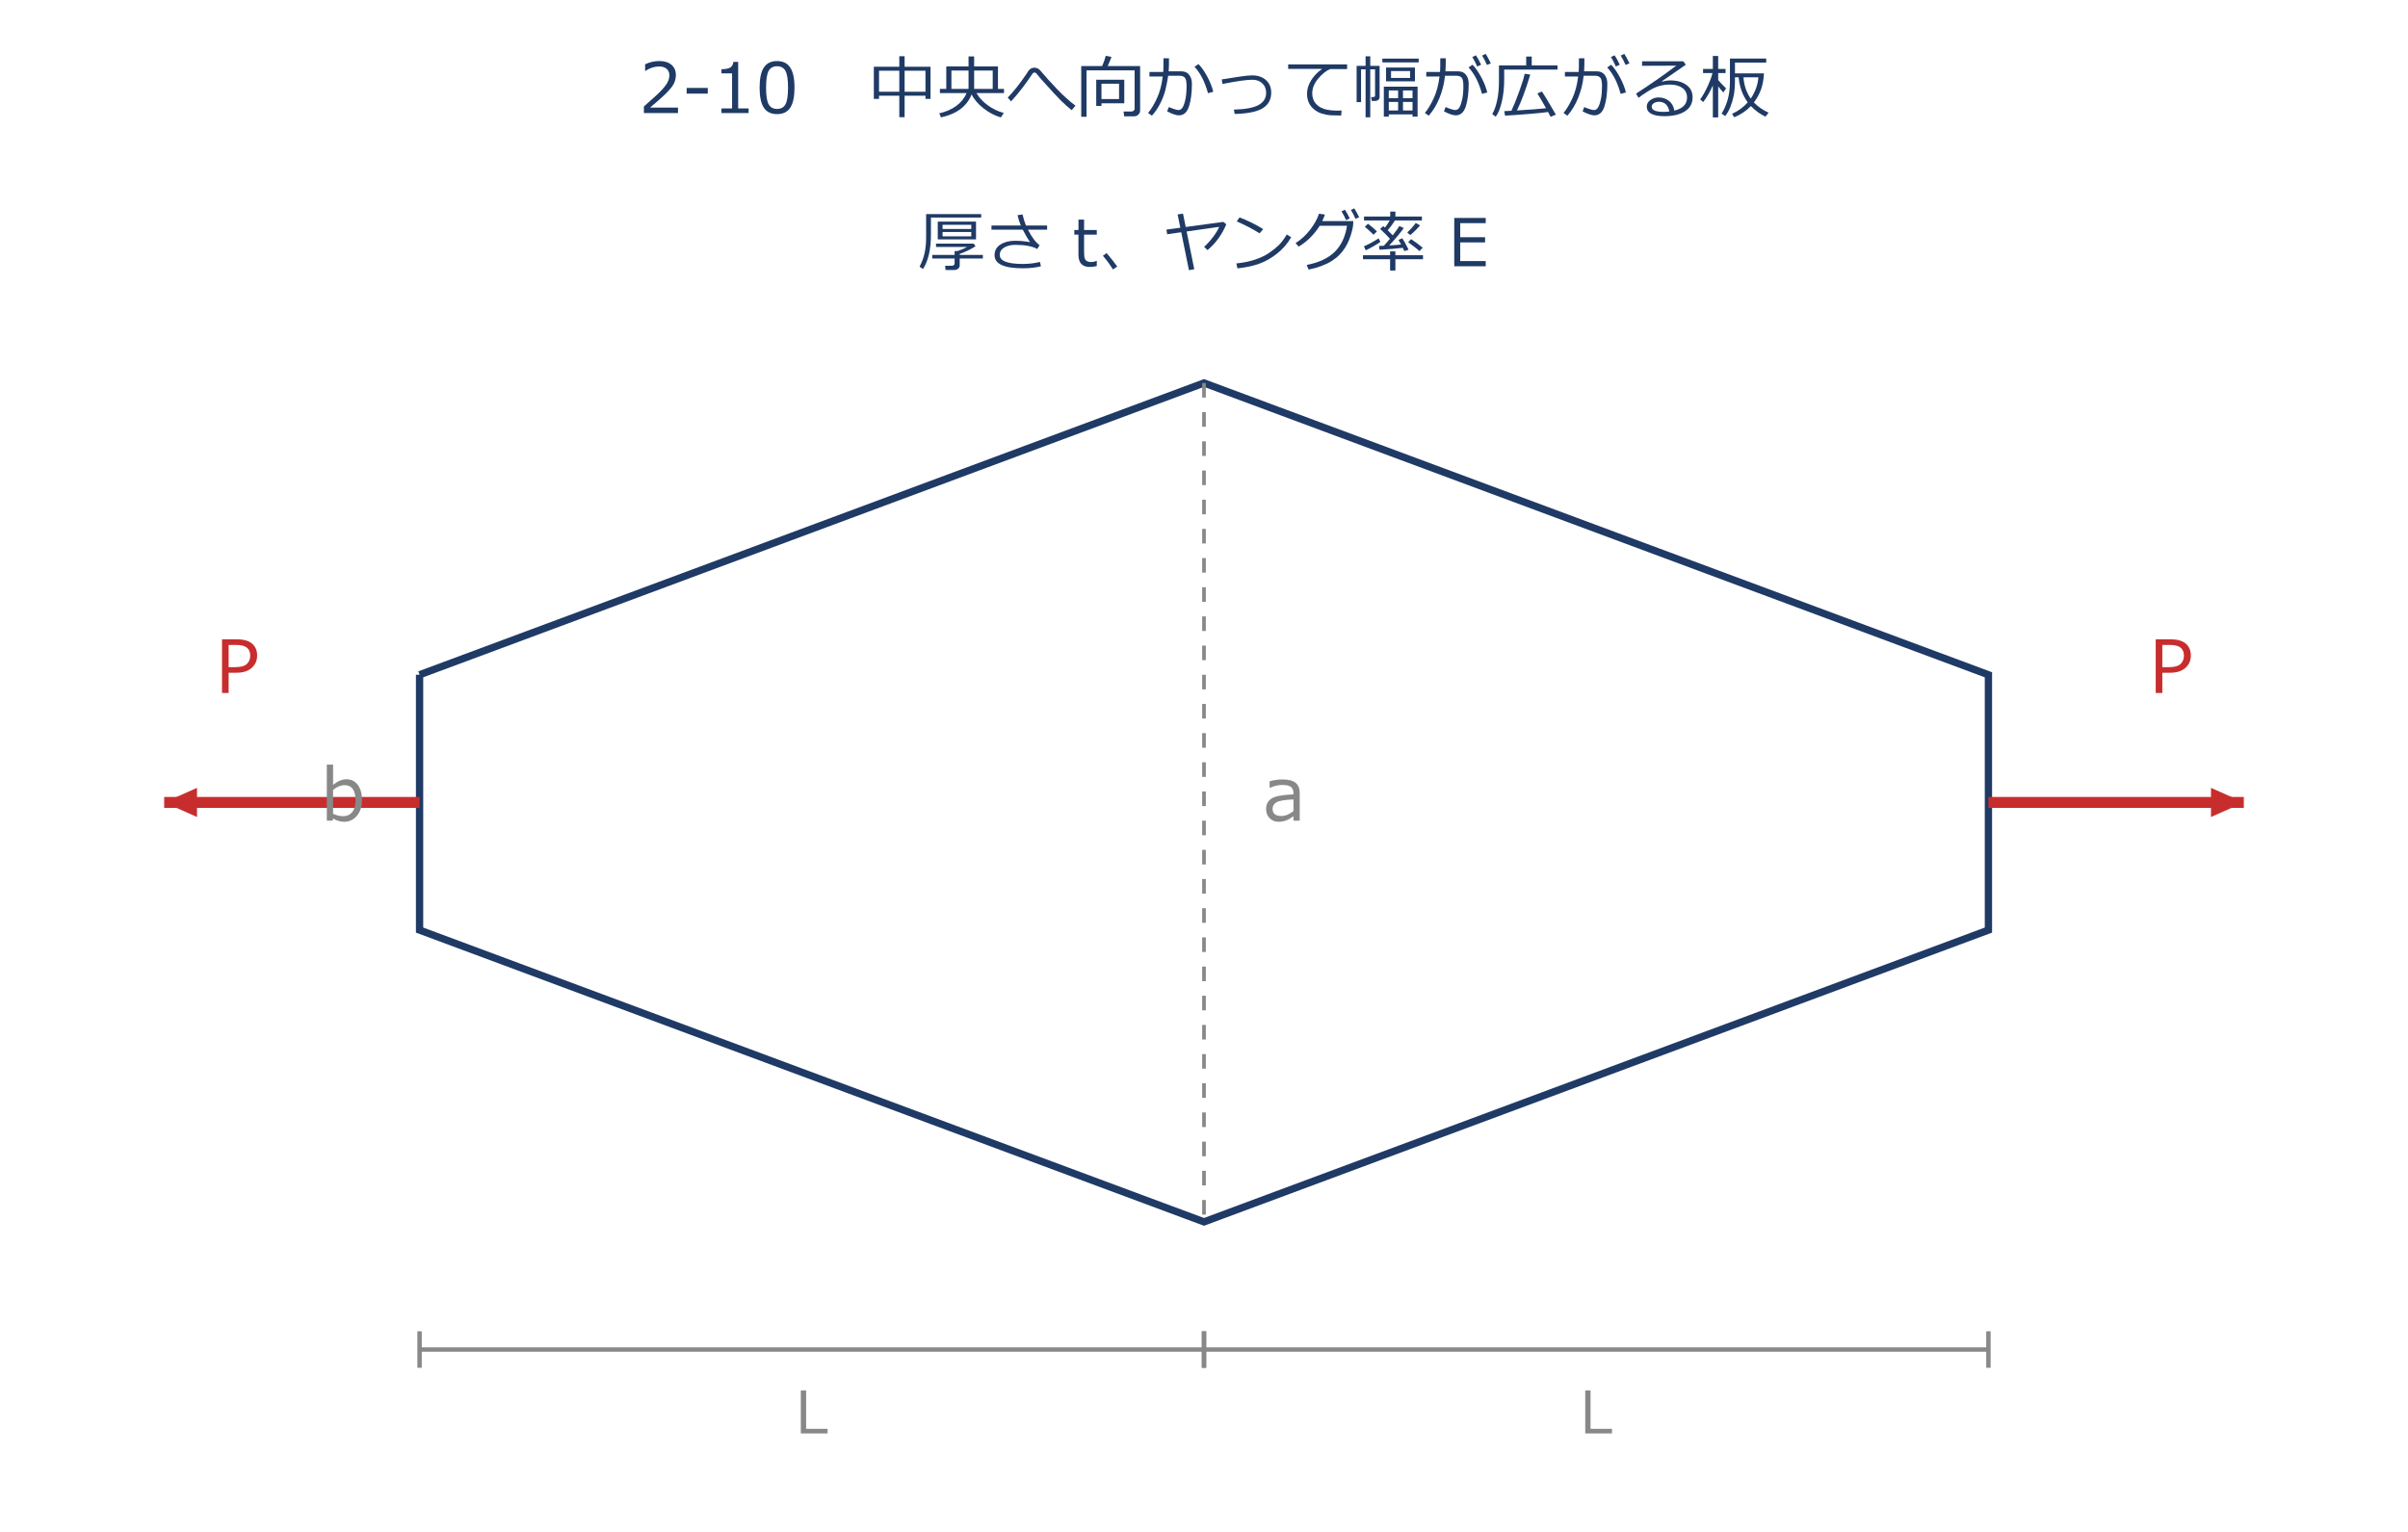
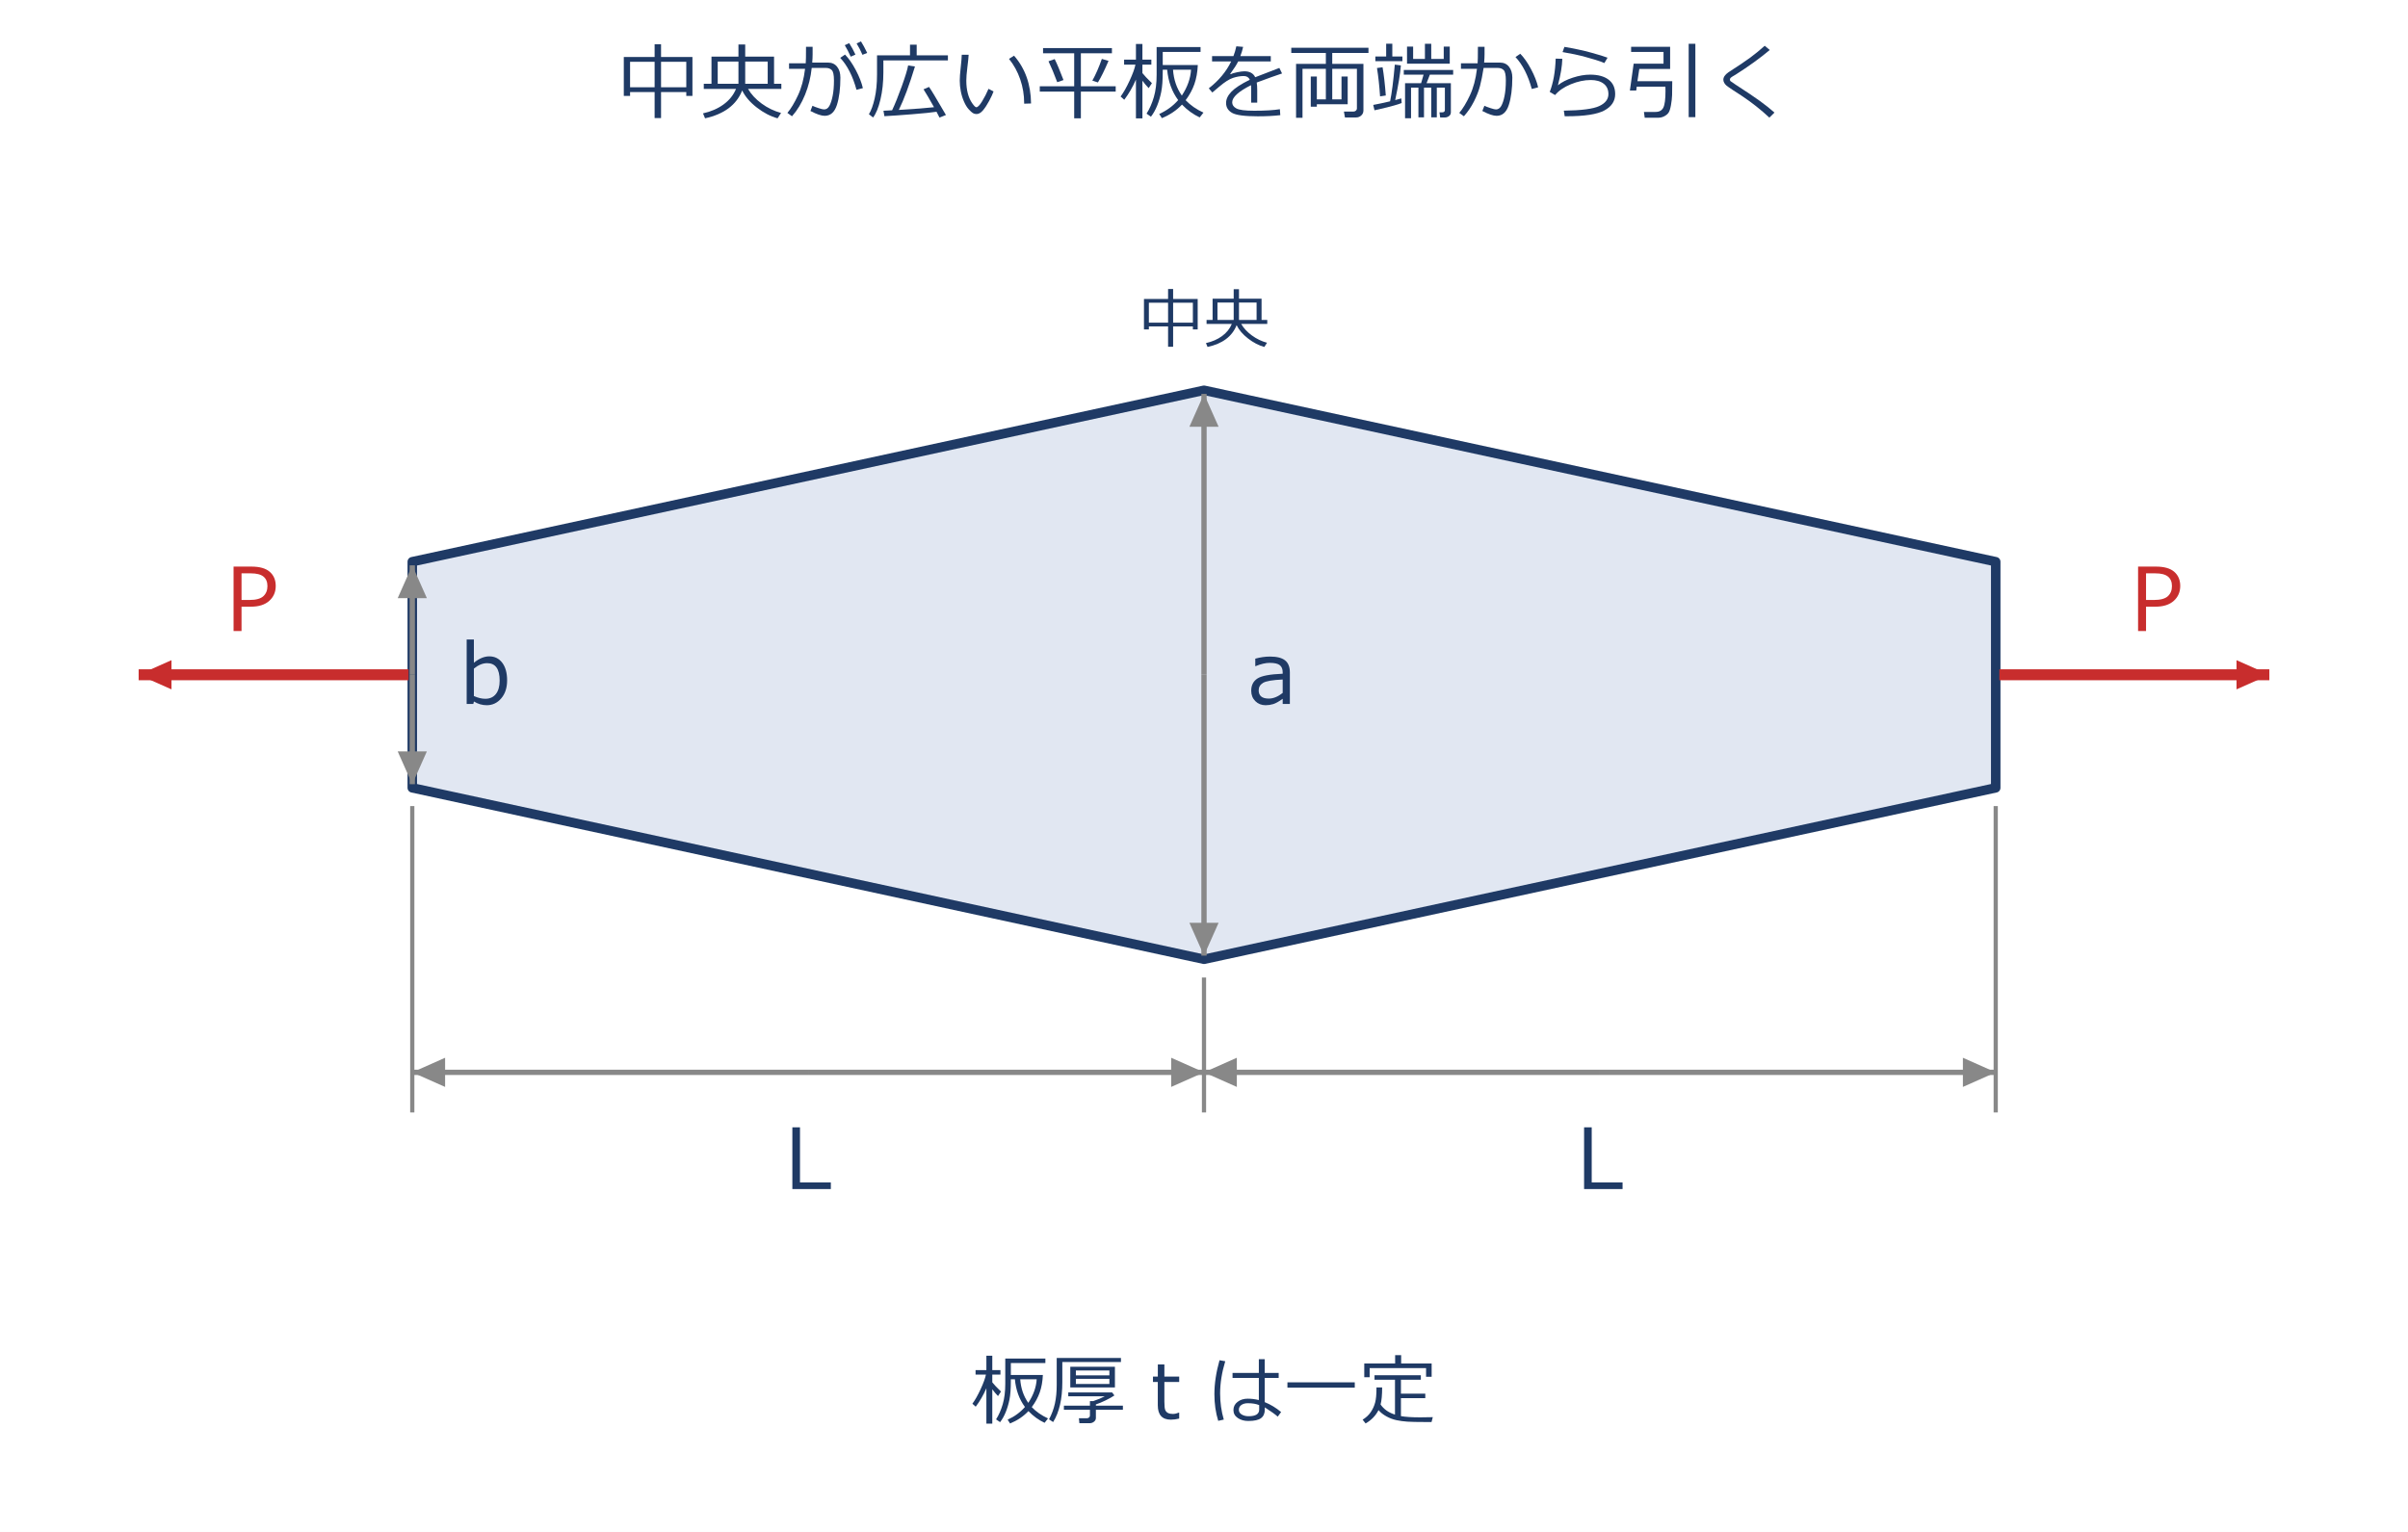
- <svg xmlns="http://www.w3.org/2000/svg" viewBox="0 0 660 420" width="660" height="420" role="img" data-style="cae-standard-v1" data-font="Meiryo" data-asset-key="s2TaperBarSetup" data-png-sha256="b010d56706ad2854867523912502843acb96ea98a5311e6595a9ce4d5091ff5f">
+ <svg xmlns="http://www.w3.org/2000/svg" viewBox="0 0 660 420" width="660" height="420" role="img" data-style="cae-standard-v1" data-font="Meiryo" data-asset-key="s2TaperBarSetup" data-png-sha256="223d06ae18df97a696bf32d3e50d067b07165877cfd186b6003e7d81172bd684">
  <rect width="660" height="420" fill="#FFFFFF" />
-   <g aria-label="2-10　中央へ向かって幅が広がる板" fill="#1F3A65">
-     <path d="M1154 0H146V195Q306 333 505.5 516.0Q705 699 802.0 838.0Q899 977 899 1116Q899 1239 817.5 1308.0Q736 1377 596 1377Q391 1377 193 1247H183V1442Q385 1538 601 1538Q829 1538 960.0 1427.5Q1091 1317 1091 1126Q1091 1024 1057.5 931.0Q1024 838 953.0 750.0Q882 662 783.0 563.0Q684 464 328 161H1154Z" transform="translate(175.124 31) scale(0.009277 -0.009277)" />
-     <path d="M762 575H138V743H762Z" transform="translate(186.925 31) scale(0.009277 -0.009277)" />
-     <path d="M1068 0H266V138H580V1174H266V1296Q450 1297 529.0 1348.5Q608 1400 618 1512H760V138H1068Z" transform="translate(195.274 31) scale(0.009277 -0.009277)" />
-     <path d="M637 -31Q371 -31 246.0 159.0Q121 349 121 752Q121 1155 246.5 1346.0Q372 1537 637 1537Q900 1537 1026.0 1345.5Q1152 1154 1152 754Q1152 350 1027.0 159.5Q902 -31 637 -31ZM637 1384Q466 1384 389.0 1248.5Q312 1113 312 752Q312 394 389.0 258.0Q466 122 637 122Q808 122 884.5 258.0Q961 394 961 754Q961 1107 885.0 1245.5Q809 1384 637 1384Z" transform="translate(207.075 31) scale(0.009277 -0.009277)" />
-     <path d="" transform="translate(218.876 31) scale(0.009277 -0.009277)" />
-     <path d="M1701 513H1085V-122H928V513H329V419H176V1369H928V1680H1085V1369H1851V419H1701ZM329 630H928V1252H329ZM1085 630H1701V1252H1085Z" transform="translate(237.876 31) scale(0.009277 -0.009277)" />
-     <path d="M926 1378V1674H1091V1378H1795V715H1973V590H1160Q1276 390 1493.5 231.0Q1711 72 1966 3L1881 -128Q1621 -56 1373.5 136.0Q1126 328 1017 552Q810 25 111 -128L61 -7Q351 57 562.0 210.5Q773 364 867 590H80V715H268V1378ZM926 715V1257H420V715ZM1091 1257V715H1640V1257Z" transform="translate(256.876 31) scale(0.009277 -0.009277)" />
-     <path d="M2036 219 1925 86Q1759 218 1605.0 371.5Q1451 525 1027 997L875 1178Q857 1198 829 1198Q793 1198 770 1169Q650 984 479.5 758.5Q309 533 135 346L35 457Q299 730 566 1124Q629 1226 657.0 1261.5Q685 1297 728.0 1319.0Q771 1341 826 1341Q925 1341 1002 1253Q1196 1020 1487.0 715.0Q1778 410 2036 219Z" transform="translate(275.876 31) scale(0.009277 -0.009277)" />
-     <path d="M1711 -97H1427L1410 47H1642Q1681 47 1708.5 70.0Q1736 93 1736 126V1263H316V-110H159V1390H779Q857 1575 882 1691L1053 1660Q1002 1519 940 1390H1899V78Q1899 3 1846.0 -47.0Q1793 -97 1711 -97ZM757 289V212H602V985H1431V289ZM1277 868H757V415H1277Z" transform="translate(294.876 31) scale(0.009277 -0.009277)" />
-     <path d="M703 1438Q703 1348 693 1233H1077Q1219 1233 1299.5 1131.5Q1380 1030 1381 866Q1380 462 1295.0 197.5Q1210 -67 997 -67Q873 -67 649 51L699 178Q751 153 848.0 121.0Q945 89 981 89Q1061 89 1109.5 172.5Q1158 256 1190.5 416.0Q1223 576 1223 798Q1223 996 1170.0 1049.0Q1117 1102 1028 1102H680Q640 847 593.0 665.0Q546 483 444.5 283.0Q343 83 199 -78L86 4Q217 158 345.5 432.5Q474 707 518 1081H127V1215H534Q541 1285 541 1618H703ZM2011 629 1856 588Q1719 1089 1458 1368L1575 1448Q1713 1307 1838.5 1070.5Q1964 834 2011 629Z" transform="translate(313.876 31) scale(0.009277 -0.009277)" />
-     <path d="M596 -27 574 102Q1088 116 1307.0 241.0Q1526 366 1526 598Q1526 773 1412.5 879.0Q1299 985 1118 985Q866 985 236 860L215 995L704 1071Q981 1114 1112 1114Q1364 1114 1520.0 975.5Q1676 837 1676 601Q1676 303 1429.5 146.0Q1183 -11 596 -27Z" transform="translate(332.876 31) scale(0.009277 -0.009277)" />
-     <path d="M1870 1301H1369Q1186 1223 1013.0 1015.5Q840 808 840 584Q840 411 932.0 295.5Q1024 180 1177.5 126.5Q1331 73 1586 73Q1644 73 1706 76L1696 -72H1691Q1506 -72 1384.5 -65.5Q1263 -59 1127.5 -16.5Q992 26 889.0 113.0Q786 200 736.0 314.0Q686 428 686 572Q686 773 809.0 970.5Q932 1168 1132 1305H129V1438H1870Z" transform="translate(351.876 31) scale(0.009277 -0.009277)" />
-     <path d="M368 -124V1292H234V323H103V1396H368V1678H506V1396H782V471Q782 420 743.5 389.0Q705 358 644 358H552L529 473H592Q648 473 648 521V1292H506V-124ZM863 1497V1609H1937V1497ZM972 937V1346H1826V937ZM1684 1242H1120V1039H1684ZM1755 -39H1053V-106H907V780H1904V-106H1755ZM1755 438V669H1473V438ZM1329 669H1053V438H1329ZM1053 76H1329V329H1053ZM1473 76H1755V329H1473Z" transform="translate(370.876 31) scale(0.009277 -0.009277)" />
-     <path d="M688 1438Q688 1348 679 1233H1063Q1205 1233 1285.5 1131.5Q1366 1030 1366 866Q1366 463 1281.0 198.0Q1196 -67 983 -67Q859 -67 635 51L684 178Q738 152 834.5 120.5Q931 89 967 89Q1049 88 1097.5 175.5Q1146 263 1177.5 421.5Q1209 580 1209 798Q1209 997 1155.5 1049.5Q1102 1102 1014 1102H666Q631 762 504.5 450.0Q378 138 185 -78L72 4Q202 158 330.5 432.5Q459 707 504 1081H113V1215H520Q527 1285 527 1618H688ZM1915 609 1759 568Q1623 1069 1362 1348L1479 1428Q1616 1288 1742.0 1049.5Q1868 811 1915 609ZM2020 1469 1905 1422Q1838 1577 1762 1699L1868 1750Q1937 1643 2020 1469ZM1733 1428 1618 1377Q1546 1538 1473 1657L1581 1707Q1668 1572 1733 1428Z" transform="translate(389.876 31) scale(0.009277 -0.009277)" />
-     <path d="M367 1286V995Q367 631 295.5 331.5Q224 32 116 -108L14 -28Q97 106 154.5 357.5Q212 609 212 943V1409H1017V1670H1180V1409H1942V1286ZM392 -76 369 57Q400 58 580 68Q689 299 817.5 657.5Q946 1016 971 1162L1138 1137Q929 451 744 77Q1346 113 1603 143Q1430 452 1347 580L1482 638Q1555 537 1894 -47L1737 -110Q1720 -71 1664 32Q1501 6 1067.0 -29.0Q633 -64 392 -76Z" transform="translate(408.876 31) scale(0.009277 -0.009277)" />
-     <path d="M688 1438Q688 1348 679 1233H1063Q1205 1233 1285.5 1131.5Q1366 1030 1366 866Q1366 463 1281.0 198.0Q1196 -67 983 -67Q859 -67 635 51L684 178Q738 152 834.5 120.5Q931 89 967 89Q1049 88 1097.5 175.5Q1146 263 1177.5 421.5Q1209 580 1209 798Q1209 997 1155.5 1049.5Q1102 1102 1014 1102H666Q631 762 504.5 450.0Q378 138 185 -78L72 4Q202 158 330.5 432.5Q459 707 504 1081H113V1215H520Q527 1285 527 1618H688ZM1915 609 1759 568Q1623 1069 1362 1348L1479 1428Q1616 1288 1742.0 1049.5Q1868 811 1915 609ZM2020 1469 1905 1422Q1838 1577 1762 1699L1868 1750Q1937 1643 2020 1469ZM1733 1428 1618 1377Q1546 1538 1473 1657L1581 1707Q1668 1572 1733 1428Z" transform="translate(427.876 31) scale(0.009277 -0.009277)" />
-     <path d="M1298 73Q1673 163 1673 459Q1673 642 1535.0 742.0Q1397 842 1167 842Q1009 842 858.5 802.0Q708 762 512.5 639.0Q317 516 240 451L166 574Q775 967 1356 1401L344 1397V1530H1565L1635 1428L930 940L938 928Q1060 965 1181 965Q1468 965 1652.5 833.0Q1837 701 1837 468Q1837 195 1611.0 51.5Q1385 -92 1005 -92Q483 -92 483 195Q483 308 591.0 385.0Q699 462 828 462Q1009 462 1138.0 361.0Q1267 260 1298 73ZM1151 47Q1093 334 839 334Q758 334 693.5 294.0Q629 254 629 188Q629 35 983 35Q1060 35 1151 47Z" transform="translate(446.876 31) scale(0.009277 -0.009277)" />
-     <path d="M102 325 13 404Q119 547 232.0 791.0Q345 1035 375 1183H98V1304H387V1687H545V1304H763V1183H545V976Q609 893 777 730L698 609Q613 697 545 790V-129H387V818Q267 542 102 325ZM1600 314Q1774 131 2035 11L1943 -106Q1705 5 1511 207Q1312 -4 1020 -124L955 -22Q1230 102 1418 317Q1190 624 1149 1058H1041V1014Q1041 696 1004.0 515.5Q967 335 904.5 180.5Q842 26 753 -89L646 -14Q756 158 824.0 390.0Q892 622 892 937V1612H1964V1492H1041V1173H1897Q1885 911 1813.5 707.0Q1742 503 1600 314ZM1507 427Q1712 738 1732 1058H1292Q1317 698 1507 427Z" transform="translate(465.876 31) scale(0.009277 -0.009277)" />
+   <g aria-label="中央が広い平板を両端から引く" fill="#1F3A65">
+     <path d="M1701 513H1085V-122H928V513H329V419H176V1369H928V1680H1085V1369H1851V419H1701ZM329 630H928V1252H329ZM1085 630H1701V1252H1085Z" transform="translate(169.000 31) scale(0.01123 -0.01123)" />
+     <path d="M926 1378V1674H1091V1378H1795V715H1973V590H1160Q1276 390 1493.5 231.0Q1711 72 1966 3L1881 -128Q1621 -56 1373.5 136.0Q1126 328 1017 552Q810 25 111 -128L61 -7Q351 57 562.0 210.5Q773 364 867 590H80V715H268V1378ZM926 715V1257H420V715ZM1091 1257V715H1640V1257Z" transform="translate(192.000 31) scale(0.01123 -0.01123)" />
+     <path d="M688 1438Q688 1348 679 1233H1063Q1205 1233 1285.5 1131.5Q1366 1030 1366 866Q1366 463 1281.0 198.0Q1196 -67 983 -67Q859 -67 635 51L684 178Q738 152 834.5 120.5Q931 89 967 89Q1049 88 1097.5 175.5Q1146 263 1177.5 421.5Q1209 580 1209 798Q1209 997 1155.5 1049.5Q1102 1102 1014 1102H666Q631 762 504.5 450.0Q378 138 185 -78L72 4Q202 158 330.5 432.5Q459 707 504 1081H113V1215H520Q527 1285 527 1618H688ZM1915 609 1759 568Q1623 1069 1362 1348L1479 1428Q1616 1288 1742.0 1049.5Q1868 811 1915 609ZM2020 1469 1905 1422Q1838 1577 1762 1699L1868 1750Q1937 1643 2020 1469ZM1733 1428 1618 1377Q1546 1538 1473 1657L1581 1707Q1668 1572 1733 1428Z" transform="translate(215.000 31) scale(0.01123 -0.01123)" />
+     <path d="M367 1286V995Q367 631 295.5 331.5Q224 32 116 -108L14 -28Q97 106 154.5 357.5Q212 609 212 943V1409H1017V1670H1180V1409H1942V1286ZM392 -76 369 57Q400 58 580 68Q689 299 817.5 657.5Q946 1016 971 1162L1138 1137Q929 451 744 77Q1346 113 1603 143Q1430 452 1347 580L1482 638Q1555 537 1894 -47L1737 -110Q1720 -71 1664 32Q1501 6 1067.0 -29.0Q633 -64 392 -76Z" transform="translate(238.000 31) scale(0.01123 -0.01123)" />
+     <path d="M1008 528Q974 433 900.5 296.0Q827 159 750.5 67.5Q674 -24 592 -24Q542 -24 503.0 0.0Q464 24 401.0 93.0Q338 162 285.5 282.5Q233 403 208.0 535.0Q183 667 183 792Q183 904 206 1109Q230 1324 232 1423H400Q396 1333 368 1109Q343 909 343 793Q343 619 379.5 480.5Q416 342 485.5 242.0Q555 142 587 142Q639 142 727.0 284.5Q815 427 885 592ZM1923 234 1755 229V247Q1755 543 1659.0 823.0Q1563 1103 1385 1323L1508 1401Q1916 934 1923 234Z" transform="translate(261.000 31) scale(0.01123 -0.01123)" />
+     <path d="M88 524V654H928V1460H168V1587H1849V1460H1091V654H1941V524H1091V-128H928V524ZM1507 748 1371 792Q1494 1011 1603 1322L1766 1274Q1618 928 1507 748ZM514 754Q402 1055 301 1264L452 1318Q534 1155 667 806Z" transform="translate(284.000 31) scale(0.01123 -0.01123)" />
+     <path d="M102 325 13 404Q119 547 232.0 791.0Q345 1035 375 1183H98V1304H387V1687H545V1304H763V1183H545V976Q609 893 777 730L698 609Q613 697 545 790V-129H387V818Q267 542 102 325ZM1600 314Q1774 131 2035 11L1943 -106Q1705 5 1511 207Q1312 -4 1020 -124L955 -22Q1230 102 1418 317Q1190 624 1149 1058H1041V1014Q1041 696 1004.0 515.5Q967 335 904.5 180.5Q842 26 753 -89L646 -14Q756 158 824.0 390.0Q892 622 892 937V1612H1964V1492H1041V1173H1897Q1885 911 1813.5 707.0Q1742 503 1600 314ZM1507 427Q1712 738 1732 1058H1292Q1317 698 1507 427Z" transform="translate(307.000 31) scale(0.01123 -0.01123)" />
+     <path d="M1299 254H1151V582Q1151 640 1148 681Q688 450 688 262Q688 168 791.0 112.5Q894 57 1225 57Q1618 57 1852 94L1862 -51Q1624 -79 1312 -79Q831 -79 685.0 5.0Q539 89 539 245Q538 384 667.5 520.0Q797 656 1118 814Q1077 904 971 904Q851 904 712.5 860.5Q574 817 369 642L203 502L117 604Q483 888 663 1260H197V1390H718Q764 1509 789 1630L955 1616Q930 1501 887 1390H1630V1260H834Q778 1145 639 956L654 948Q693 973 808.0 996.5Q923 1020 985 1020Q1179 1020 1250 875L1839 1102L1905 967Q1697 899 1287 746Q1299 671 1299 557Z" transform="translate(330.000 31) scale(0.01123 -0.01123)" />
+     <path d="M706 215V156H558V892H706V334H926V1080H356V-115H199V1201H926V1468H82V1594H1966V1468H1082V1201H1843V64Q1843 -10 1790.0 -58.5Q1737 -107 1663 -107H1392L1367 37H1601Q1634 37 1659.0 59.0Q1684 81 1684 110V1080H1082V334H1308V892H1459V215Z" transform="translate(353.000 31) scale(0.01123 -0.01123)" />
+     <path d="M86 1267V1382H350V1693H500V1382H746V1267ZM859 1206V1622H1008V1321H1296V1691H1450V1321H1755V1622H1902V1206ZM65 68 34 199Q214 232 446 287Q508 584 561 1183L709 1164Q686 862 570 317Q653 338 719 358L728 245Q658 217 541.5 184.5Q425 152 374 140ZM201 408Q176 786 126 1100L262 1118Q309 850 341 429ZM1137 -104V621H957V-127H811V730H1203L1263 937H780V1052H1985V937H1416L1336 730H1929V20Q1929 -40 1883.0 -74.0Q1837 -108 1778 -108H1668L1651 18H1716Q1783 18 1783 76V621H1586V-104H1450V621H1273V-104Z" transform="translate(376.000 31) scale(0.01123 -0.01123)" />
+     <path d="M703 1438Q703 1348 693 1233H1077Q1219 1233 1299.5 1131.5Q1380 1030 1381 866Q1380 462 1295.0 197.5Q1210 -67 997 -67Q873 -67 649 51L699 178Q751 153 848.0 121.0Q945 89 981 89Q1061 89 1109.5 172.5Q1158 256 1190.5 416.0Q1223 576 1223 798Q1223 996 1170.0 1049.0Q1117 1102 1028 1102H680Q640 847 593.0 665.0Q546 483 444.5 283.0Q343 83 199 -78L86 4Q217 158 345.5 432.5Q474 707 518 1081H127V1215H534Q541 1285 541 1618H703ZM2011 629 1856 588Q1719 1089 1458 1368L1575 1448Q1713 1307 1838.5 1070.5Q1964 834 2011 629Z" transform="translate(399.000 31) scale(0.01123 -0.01123)" />
+     <path d="M1657 1352 1579 1221Q1506 1255 1359.5 1300.5Q1213 1346 1052.5 1388.5Q892 1431 559 1489L604 1616Q968 1555 1258.0 1475.0Q1548 1395 1657 1352ZM611 -78 590 59Q1232 67 1455.0 171.5Q1678 276 1678 463Q1678 628 1561.5 717.5Q1445 807 1248 807Q1012 807 760.5 703.5Q509 600 377 440L246 516Q376 850 391 1329L553 1325Q546 1055 445 678Q582 791 808.5 864.5Q1035 938 1231 938Q1521 938 1682.0 816.0Q1843 694 1843 463Q1843 207 1580.5 64.5Q1318 -78 656 -78Z" transform="translate(422.000 31) scale(0.01123 -0.01123)" />
+     <path d="M1589 -100V1691H1752V-100ZM516 -114 497 28H779Q918 28 970.5 133.5Q1023 239 1023 538Q1023 554 1021 644H321L309 550H154L246 1206H975V1492H184V1618H1136V1077H384L338 778H1188Q1188 551 1184.0 438.0Q1180 325 1156.5 193.0Q1133 61 1098.5 10.5Q1064 -40 995.0 -77.0Q926 -114 839 -114Z" transform="translate(445.000 31) scale(0.01123 -0.01123)" />
+     <path d="M1635 12 1510 -111Q1203 177 826 428Q757 471 626.0 557.5Q495 644 461.5 673.0Q428 702 407.5 739.0Q387 776 387 814Q387 908 510 995Q866 1223 1044.0 1354.5Q1222 1486 1397 1643L1520 1540Q1162 1240 686 938Q593 885 570.0 865.0Q547 845 547 818Q547 794 561.5 780.0Q576 766 683 696Q1085 436 1281.0 294.0Q1477 152 1635 12Z" transform="translate(468.000 31) scale(0.01123 -0.01123)" />
  </g>
-   <path d="M115.000 185.000 L330.000 105.000 L545.000 185.000 L545.000 255.000 L330.000 335.000 L115.000 255.000 L115.000 185.000" fill="none" stroke="#1F3A65" stroke-width="2" />
-   <path d="M115.000 220.000 L45.000 220.000" fill="none" stroke="#C82D2D" stroke-width="3" />
-   <path d="M45 220 L54.0 216.0 L54.0 224.0 Z" fill="#C82D2D" />
-   <path d="M545.000 220.000 L615.000 220.000" fill="none" stroke="#C82D2D" stroke-width="3" />
-   <path d="M615 220 L606.0 224.0 L606.0 216.0 Z" fill="#C82D2D" />
+   <polygon points="113.00,154.00 330.00,107.00 547.00,154.00 547.00,216.00 330.00,263.00 113.00,216.00 113.00,154.00" fill="#E1E7F2" stroke="#1F3A65" stroke-width="2.6" stroke-linejoin="round" />
+   <path d="M113.000 185.000 L113.000 155.000" fill="none" stroke="#888888" stroke-width="1.45" />
+   <path d="M113 155 L117.0 164.0 L109.0 164.0 Z" fill="#888888" />
+   <path d="M113.000 185.000 L113.000 215.000" fill="none" stroke="#888888" stroke-width="1.45" />
+   <path d="M113 215 L109.0 206.0 L117.0 206.0 Z" fill="#888888" />
+   <g aria-label="b" fill="#1F3A65">
+     <path d="M347 60 332 0H170V1574H346V1006Q539 1162 721 1162Q920 1162 1038.5 1005.0Q1157 848 1157 575Q1157 305 1014.0 137.0Q871 -31 660 -31Q495 -31 347 60ZM346 863V193Q496 126 624 126Q790 126 882.5 242.0Q975 358 975 570Q975 996 670 996Q508 996 346 863Z" transform="translate(126.000 193) scale(0.01123 -0.01123)" />
+   </g>
+   <path d="M330.000 185.000 L330.000 108.000" fill="none" stroke="#888888" stroke-width="1.45" />
+   <path d="M330 108 L334.0 117.0 L326.0 117.0 Z" fill="#888888" />
+   <path d="M330.000 185.000 L330.000 262.000" fill="none" stroke="#888888" stroke-width="1.45" />
+   <path d="M330 262 L326.0 253.0 L334.0 253.0 Z" fill="#888888" />
+   <g aria-label="a" fill="#1F3A65">
+     <path d="M852 269V597Q479 580 372.5 514.5Q266 449 266 334Q266 131 512 131Q679 131 852 269ZM852 0V126Q711 24 620.0 -3.5Q529 -31 435 -31Q284 -31 184.0 69.0Q84 169 84 323Q84 520 232.5 619.5Q381 719 852 738V772Q852 890 782.0 946.5Q712 1003 536 1003Q381 1003 191 923H183V1106Q370 1157 543 1157Q794 1157 910.5 1063.5Q1027 970 1027 773V0Z" transform="translate(342.000 193) scale(0.01123 -0.01123)" />
+   </g>
+   <g aria-label="中央" fill="#1F3A65">
+     <path d="M1701 513H1085V-122H928V513H329V419H176V1369H928V1680H1085V1369H1851V419H1701ZM329 630H928V1252H329ZM1085 630H1701V1252H1085Z" transform="translate(312.000 94) scale(0.008789 -0.008789)" />
+     <path d="M926 1378V1674H1091V1378H1795V715H1973V590H1160Q1276 390 1493.5 231.0Q1711 72 1966 3L1881 -128Q1621 -56 1373.5 136.0Q1126 328 1017 552Q810 25 111 -128L61 -7Q351 57 562.0 210.5Q773 364 867 590H80V715H268V1378ZM926 715V1257H420V715ZM1091 1257V715H1640V1257Z" transform="translate(330.000 94) scale(0.008789 -0.008789)" />
+   </g>
+   <path d="M112.000 185.000 L38.000 185.000" fill="none" stroke="#C82D2D" stroke-width="3" />
+   <path d="M38 185 L47.0 181.0 L47.0 189.0 Z" fill="#C82D2D" />
+   <path d="M548.000 185.000 L622.000 185.000" fill="none" stroke="#C82D2D" stroke-width="3" />
+   <path d="M622 185 L613.0 189.0 L613.0 181.0 Z" fill="#C82D2D" />
  <g aria-label="P" fill="#C82D2D">
-     <path d="M371 569V0H185V1507H601Q892 1507 1031.5 1384.5Q1171 1262 1171 1055Q1171 840 1018.5 704.5Q866 569 592 569ZM371 1349V726H557Q786 726 881.5 814.5Q977 903 977 1050Q977 1197 884.0 1273.0Q791 1349 587 1349Z" transform="translate(59.043 190) scale(0.009766 -0.009766)" />
+     <path d="M371 569V0H185V1507H601Q892 1507 1031.5 1384.5Q1171 1262 1171 1055Q1171 840 1018.5 704.5Q866 569 592 569ZM371 1349V726H557Q786 726 881.5 814.5Q977 903 977 1050Q977 1197 884.0 1273.0Q791 1349 587 1349Z" transform="translate(61.852 173) scale(0.011719 -0.011719)" />
  </g>
  <g aria-label="P" fill="#C82D2D">
-     <path d="M371 569V0H185V1507H601Q892 1507 1031.5 1384.5Q1171 1262 1171 1055Q1171 840 1018.5 704.5Q866 569 592 569ZM371 1349V726H557Q786 726 881.5 814.5Q977 903 977 1050Q977 1197 884.0 1273.0Q791 1349 587 1349Z" transform="translate(589.043 190) scale(0.009766 -0.009766)" />
+     <path d="M371 569V0H185V1507H601Q892 1507 1031.5 1384.5Q1171 1262 1171 1055Q1171 840 1018.5 704.5Q866 569 592 569ZM371 1349V726H557Q786 726 881.5 814.5Q977 903 977 1050Q977 1197 884.0 1273.0Q791 1349 587 1349Z" transform="translate(583.852 173) scale(0.011719 -0.011719)" />
  </g>
-   <path d="M115.000 370.000 L330.000 370.000" fill="none" stroke="#888888" stroke-width="1.2" />
-   <path d="M115.000 365.000 L115.000 375.000" fill="none" stroke="#888888" stroke-width="1.2" />
-   <path d="M330.000 365.000 L330.000 375.000" fill="none" stroke="#888888" stroke-width="1.2" />
-   <g aria-label="L" fill="#888888">
-     <path d="M1124 0H185V1507H371V162H1124Z" transform="translate(218.047 393) scale(0.007812 -0.007812)" />
+   <path d="M113.000 221.000 L113.000 305.000" fill="none" stroke="#888888" stroke-width="1.15" />
+   <path d="M330.000 268.000 L330.000 305.000" fill="none" stroke="#888888" stroke-width="1.15" />
+   <path d="M547.000 221.000 L547.000 305.000" fill="none" stroke="#888888" stroke-width="1.15" />
+   <path d="M221.500 294.000 L113.000 294.000" fill="none" stroke="#888888" stroke-width="1.45" />
+   <path d="M113 294 L122.0 290.0 L122.0 298.0 Z" fill="#888888" />
+   <path d="M221.500 294.000 L330.000 294.000" fill="none" stroke="#888888" stroke-width="1.45" />
+   <path d="M330 294 L321.0 298.0 L321.0 290.0 Z" fill="#888888" />
+   <path d="M438.500 294.000 L330.000 294.000" fill="none" stroke="#888888" stroke-width="1.45" />
+   <path d="M330 294 L339.0 290.0 L339.0 298.0 Z" fill="#888888" />
+   <path d="M438.500 294.000 L547.000 294.000" fill="none" stroke="#888888" stroke-width="1.45" />
+   <path d="M547 294 L538.0 298.0 L538.0 290.0 Z" fill="#888888" />
+   <g aria-label="L" fill="#1F3A65">
+     <path d="M1124 0H185V1507H371V162H1124Z" transform="translate(215.099 326) scale(0.01123 -0.01123)" />
  </g>
-   <path d="M330.000 370.000 L545.000 370.000" fill="none" stroke="#888888" stroke-width="1.2" />
-   <path d="M330.000 365.000 L330.000 375.000" fill="none" stroke="#888888" stroke-width="1.2" />
-   <path d="M545.000 365.000 L545.000 375.000" fill="none" stroke="#888888" stroke-width="1.2" />
-   <g aria-label="L" fill="#888888">
-     <path d="M1124 0H185V1507H371V162H1124Z" transform="translate(433.047 393) scale(0.007812 -0.007812)" />
+   <g aria-label="L" fill="#1F3A65">
+     <path d="M1124 0H185V1507H371V162H1124Z" transform="translate(432.099 326) scale(0.01123 -0.01123)" />
  </g>
-   <path d="M330.000 105.000 L330.000 335.000" fill="none" stroke="#888888" stroke-width="1" stroke-dasharray="4 4" />
-   <g aria-label="a" fill="#888888">
-     <path d="M852 269V597Q479 580 372.5 514.5Q266 449 266 334Q266 131 512 131Q679 131 852 269ZM852 0V126Q711 24 620.0 -3.5Q529 -31 435 -31Q284 -31 184.0 69.0Q84 169 84 323Q84 520 232.5 619.5Q381 719 852 738V772Q852 890 782.0 946.5Q712 1003 536 1003Q381 1003 191 923H183V1106Q370 1157 543 1157Q794 1157 910.5 1063.5Q1027 970 1027 773V0Z" transform="translate(346.199 225) scale(0.009766 -0.009766)" />
-   </g>
-   <g aria-label="b" fill="#888888">
-     <path d="M347 60 332 0H170V1574H346V1006Q539 1162 721 1162Q920 1162 1038.5 1005.0Q1157 848 1157 575Q1157 305 1014.0 137.0Q871 -31 660 -31Q495 -31 347 60ZM346 863V193Q496 126 624 126Q790 126 882.5 242.0Q975 358 975 570Q975 996 670 996Q508 996 346 863Z" transform="translate(87.916 225) scale(0.009766 -0.009766)" />
-   </g>
-   <g aria-label="厚さ t、ヤング率 E" fill="#1F3A65">
-     <path d="M369 1520V982Q369 304 123 -86L14 -13Q123 192 171.0 410.5Q219 629 219 904V1627H1936V1520ZM582 839V1393H1775V839ZM731 1163H1627V1293H731ZM1627 1069H731V933H1627ZM1266 386V353H1988V242H1266V23Q1266 -35 1216.0 -76.0Q1166 -117 1096 -117H825L812 16H1027Q1057 16 1082.0 36.0Q1107 56 1107 85V242H411V353H1107V474H1195Q1383 538 1504 603H528V706H1700L1761 626Q1680 569 1530.0 495.5Q1380 422 1266 386Z" transform="translate(251.914 73) scale(0.008789 -0.008789)" />
-     <path d="M1751 0Q1517 -63 1184 -63Q305 -63 305 346Q305 558 487.0 676.5Q669 795 946 795Q1175 795 1411 752Q1319 882 1185 1141H209V1272H1123Q1062 1422 1022 1593L1178 1616Q1222 1421 1284 1272H1944V1141H1346Q1532 782 1710 657L1637 539Q1399 668 955 668Q747 668 607.0 585.0Q467 502 467 352Q467 72 1190 72Q1465 72 1721 135Z" transform="translate(269.914 73) scale(0.008789 -0.008789)" />
-     <path d="" transform="translate(287.914 73) scale(0.008789 -0.008789)" />
-     <path d="M527 -22Q177 -22 177 363V986H48V1130H178V1455H353V1130H749V986H353V463Q353 285 377.5 232.5Q402 180 452.0 155.5Q502 131 580 131Q654 131 743 167H749V7Q630 -22 527 -22Z" transform="translate(294.031 73) scale(0.008789 -0.008789)" />
-     <path d="M612 -10 475 -98Q345 116 164 328L281 410Q500 151 612 -10Z" transform="translate(300.851 73) scale(0.008789 -0.008789)" />
-     <path d="M965 -92 799 -123 559 1061 121 999 96 1143 530 1202 446 1616 614 1642 699 1225 1870 1384 1964 1311Q1875 1087 1722.5 875.0Q1570 663 1378 504L1272 606Q1415 732 1551.5 914.0Q1688 1096 1741 1229L727 1085Z" transform="translate(318.851 73) scale(0.008789 -0.008789)" />
-     <path d="M1067 1159 954 1028Q597 1248 242 1399L328 1524Q702 1384 1067 1159ZM1939 905Q1771 612 1503.0 398.5Q1235 185 945.5 80.5Q656 -24 264 -66L229 88Q555 121 813.0 207.5Q1071 294 1250.5 416.5Q1430 539 1553.0 659.5Q1676 780 1802 991Z" transform="translate(336.851 73) scale(0.008789 -0.008789)" />
-     <path d="M942 1614Q913 1519 859 1409H1829L1821 1270Q1818 1210 1770 1037Q1739 926 1693.5 814.0Q1648 702 1574.0 582.0Q1500 462 1395.5 356.0Q1291 250 1152.0 162.5Q1013 75 830.5 7.0Q648 -61 434 -103L375 41Q952 153 1253.5 454.0Q1555 755 1632 1263H780Q662 1069 487.5 895.5Q313 722 123 612L29 723Q294 891 491.0 1151.5Q688 1412 758 1638ZM2011 1528 1896 1481Q1829 1637 1753 1757L1858 1806Q1937 1684 2011 1528ZM1718 1491 1604 1440Q1539 1587 1460 1714L1569 1763Q1657 1626 1718 1491Z" transform="translate(354.851 73) scale(0.008789 -0.008789)" />
-     <path d="M598 515 583 634 733 640Q817 727 923 856Q797 999 617 1166L717 1252Q744 1230 768 1206Q850 1314 917 1430H115V1551H932V1705H1093V1551H1920V1430H1080Q978 1266 853 1123L1011 965Q1139 1129 1218 1256L1354 1192Q1202 975 900 649Q1122 662 1270 679Q1226 762 1191 822L1308 872Q1371 785 1505 517L1373 473Q1362 498 1323 575Q1043 541 598 515ZM1557 974 1463 1052Q1614 1195 1728 1350L1862 1275Q1687 1073 1557 974ZM412 983Q338 1061 140 1233L239 1327Q404 1201 517 1087ZM168 498 111 623Q294 694 571 870L625 761Q574 719 414.0 626.5Q254 534 168 498ZM1843 473Q1805 515 1672 615L1492 751L1582 847Q1631 818 1760.5 722.5Q1890 627 1945 579ZM928 -133V220H82V343H928V465H1093V343H1954V220H1093V-133Z" transform="translate(372.851 73) scale(0.008789 -0.008789)" />
-     <path d="" transform="translate(390.851 73) scale(0.008789 -0.008789)" />
-     <path d="M1166 0H185V1507H1166V1345H371V906H1146V744H371V162H1166Z" transform="translate(396.968 73) scale(0.008789 -0.008789)" />
+   <g aria-label="板厚 t は一定" fill="#1F3A65">
+     <path d="M102 325 13 404Q119 547 232.0 791.0Q345 1035 375 1183H98V1304H387V1687H545V1304H763V1183H545V976Q609 893 777 730L698 609Q613 697 545 790V-129H387V818Q267 542 102 325ZM1600 314Q1774 131 2035 11L1943 -106Q1705 5 1511 207Q1312 -4 1020 -124L955 -22Q1230 102 1418 317Q1190 624 1149 1058H1041V1014Q1041 696 1004.0 515.5Q967 335 904.5 180.5Q842 26 753 -89L646 -14Q756 158 824.0 390.0Q892 622 892 937V1612H1964V1492H1041V1173H1897Q1885 911 1813.5 707.0Q1742 503 1600 314ZM1507 427Q1712 738 1732 1058H1292Q1317 698 1507 427Z" transform="translate(266.385 389) scale(0.010254 -0.010254)" />
+     <path d="M369 1520V982Q369 304 123 -86L14 -13Q123 192 171.0 410.5Q219 629 219 904V1627H1936V1520ZM582 839V1393H1775V839ZM731 1163H1627V1293H731ZM1627 1069H731V933H1627ZM1266 386V353H1988V242H1266V23Q1266 -35 1216.0 -76.0Q1166 -117 1096 -117H825L812 16H1027Q1057 16 1082.0 36.0Q1107 56 1107 85V242H411V353H1107V474H1195Q1383 538 1504 603H528V706H1700L1761 626Q1680 569 1530.0 495.5Q1380 422 1266 386Z" transform="translate(287.385 389) scale(0.010254 -0.010254)" />
+     <path d="" transform="translate(308.385 389) scale(0.010254 -0.010254)" />
+     <path d="M527 -22Q177 -22 177 363V986H48V1130H178V1455H353V1130H749V986H353V463Q353 285 377.5 232.5Q402 180 452.0 155.5Q502 131 580 131Q654 131 743 167H749V7Q630 -22 527 -22Z" transform="translate(315.521 389) scale(0.010254 -0.010254)" />
+     <path d="" transform="translate(323.479 389) scale(0.010254 -0.010254)" />
+     <path d="M2001 182 1911 59Q1814 147 1565 307V246Q1565 94 1464.5 18.5Q1364 -57 1123 -57Q960 -57 843.5 22.0Q727 101 727 234Q727 370 838.0 454.5Q949 539 1106 539Q1260 539 1406 502V1093H703V1228H1406V1595H1563V1228H1936V1093H1563V447Q1796 353 2001 182ZM1415 246V367Q1295 418 1109 418Q1005 417 938.5 370.5Q872 324 872 242Q872 161 949.0 115.5Q1026 70 1132 70Q1415 70 1415 246ZM469 -20 320 -53Q218 276 218 661Q218 1081 355 1567L508 1540Q371 1088 371 678Q371 316 469 -20Z" transform="translate(330.615 389) scale(0.010254 -0.010254)" />
+     <path d="M122 834V976H1922V834Z" transform="translate(351.615 389) scale(0.010254 -0.010254)" />
+     <path d="M1780 1125V1356H272V1112H128V1480H953V1703H1114V1480H1929V1125ZM564 384Q692 198 930 120L949 114V1045H402V1166H1640V1045H1108V673H1759V554H1108V73Q1289 40 1622 40Q1718 40 1960 45L1926 -85H1758Q1431 -85 1280.5 -75.0Q1130 -65 990.0 -35.5Q850 -6 720.0 66.0Q590 138 509 233Q393 7 163 -123L84 -22Q222 62 302.5 181.5Q383 301 418.5 435.5Q454 570 454 805V840H606Q606 543 564 384Z" transform="translate(372.615 389) scale(0.010254 -0.010254)" />
  </g>
</svg>
